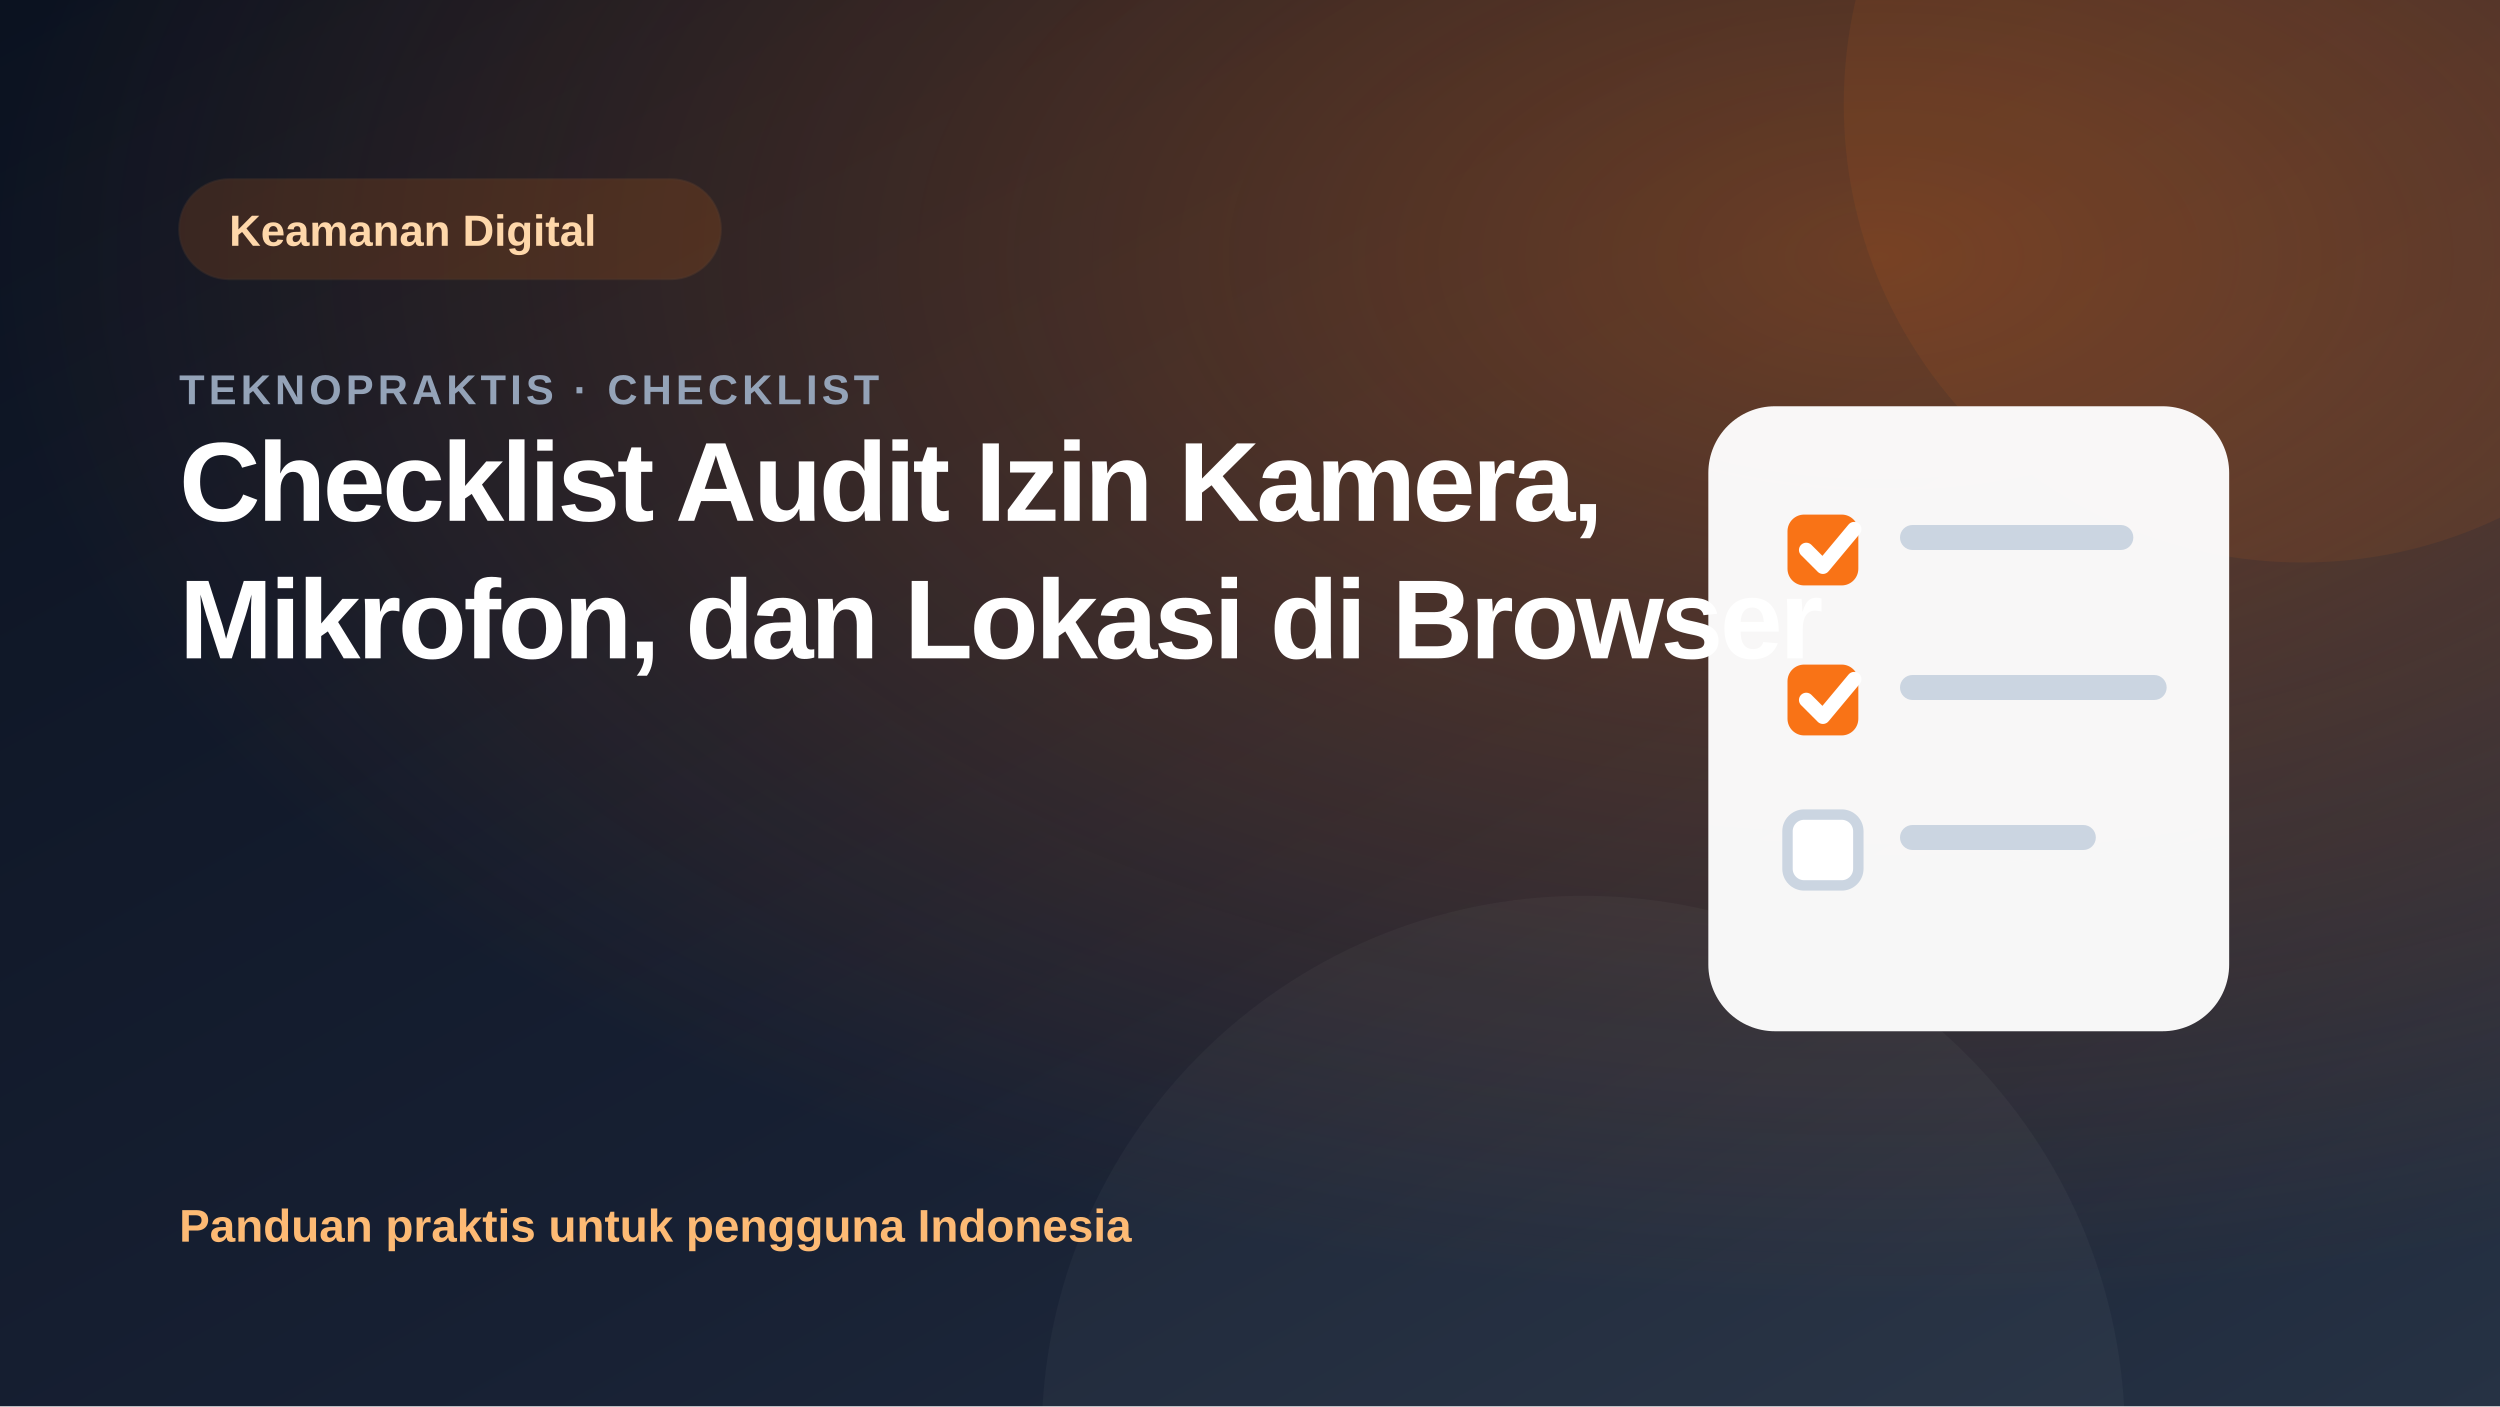
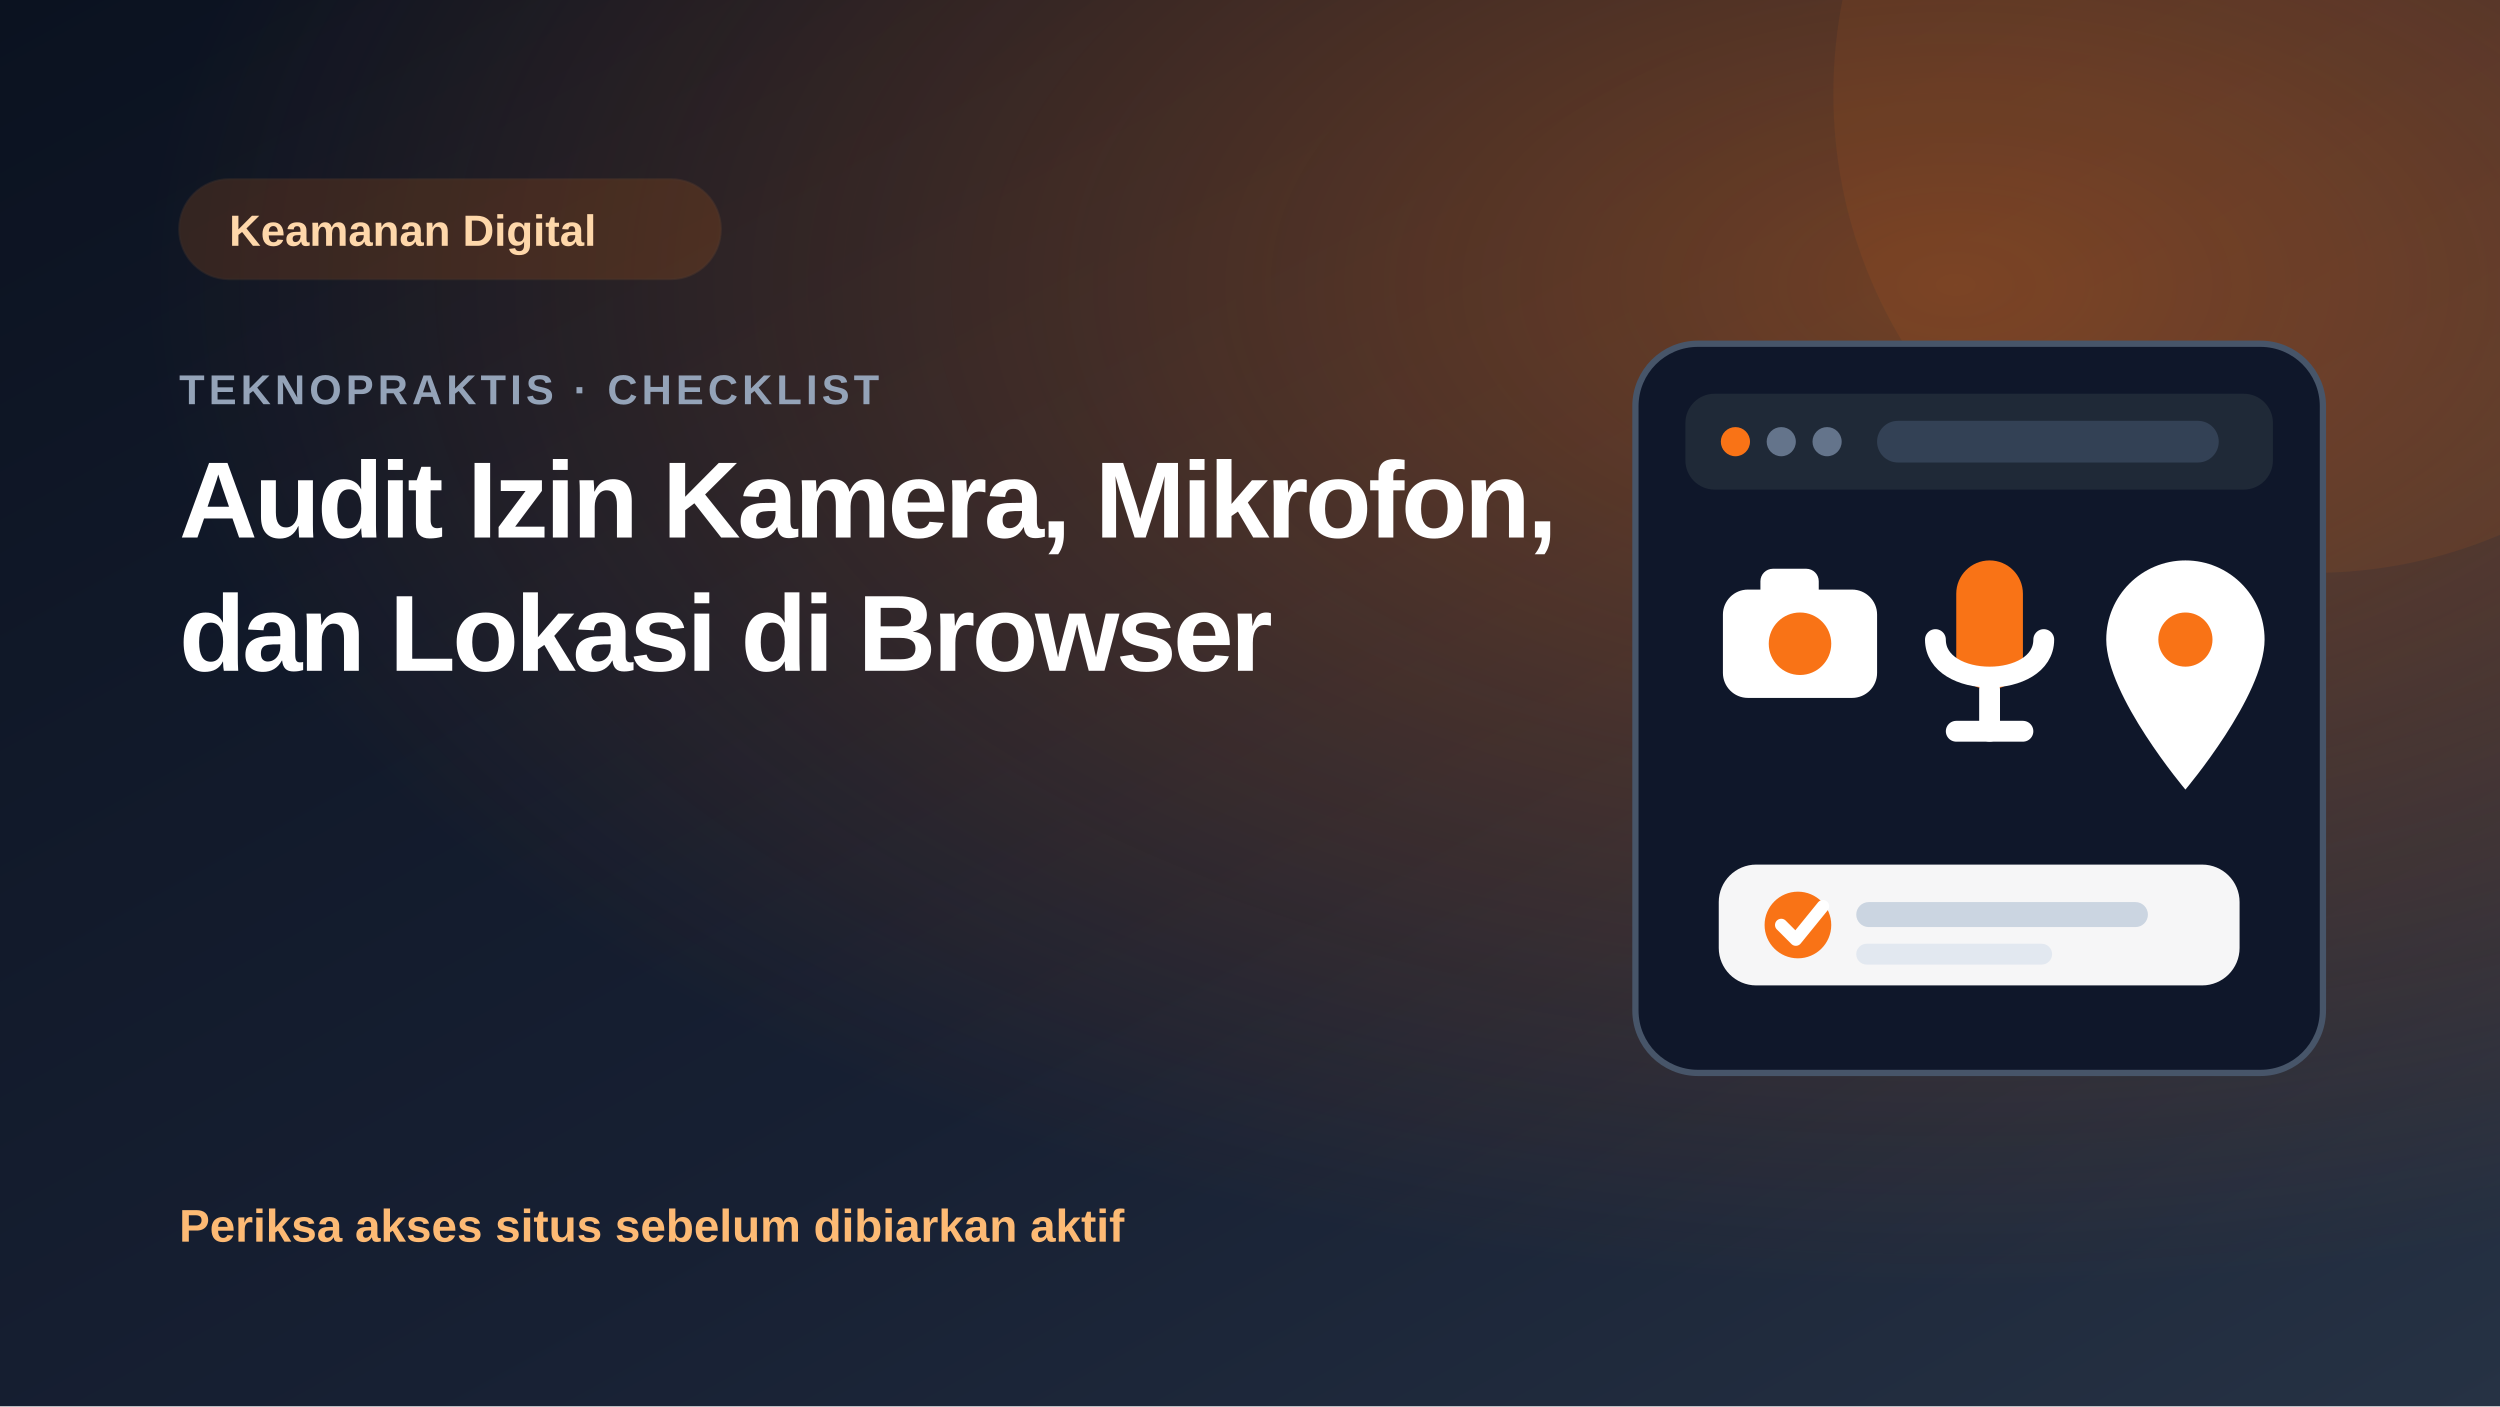
- <svg xmlns="http://www.w3.org/2000/svg" width="1200" height="675" viewBox="0 0 1200 675" role="img" aria-label="Checklist Audit Izin Kamera, Mikrofon, dan Lokasi di Browser">
+ <svg xmlns="http://www.w3.org/2000/svg" width="1200" height="675" viewBox="0 0 1200 675" role="img" aria-label="Audit izin kamera, mikrofon, dan lokasi di browser">
  <defs>
    <linearGradient id="bg" x1="0" y1="0" x2="1" y2="1">
      <stop offset="0" stop-color="#0b1220" />
      <stop offset=".58" stop-color="#172033" />
      <stop offset="1" stop-color="#263244" />
    </linearGradient>
-     <radialGradient id="glow" cx=".75" cy=".18" r=".75">
-       <stop offset="0" stop-color="#f97316" stop-opacity=".38" />
+     <radialGradient id="glow" cx=".78" cy=".2" r=".72">
+       <stop offset="0" stop-color="#f97316" stop-opacity=".4" />
      <stop offset="1" stop-color="#f97316" stop-opacity="0" />
    </radialGradient>
  </defs>
-   <rect width="1200" height="675" rx="0" fill="url(#bg)" />
+   <rect width="1200" height="675" fill="url(#bg)" />
  <rect width="1200" height="675" fill="url(#glow)" />
-   <circle cx="1105" cy="50" r="220" fill="#f97316" opacity=".08" />
-   <circle cx="760" cy="690" r="260" fill="#fff" opacity=".035" />
+   <circle cx="1110" cy="45" r="230" fill="#f97316" opacity=".08" />
  <rect x="86" y="86" width="260" height="48" rx="24" fill="#f97316" opacity=".16" stroke="#fb923c" stroke-opacity=".55" />
  <text x="110" y="118" font-family="Arial,sans-serif" font-size="21" font-weight="700" fill="#fed7aa">Keamanan Digital</text>
  <text x="86" y="194" font-family="Arial,sans-serif" font-size="20" font-weight="700" letter-spacing="2" fill="#94a3b8">TEKNOPRAKTIS · CHECKLIST</text>
-   <text x="86" y="250" font-family="Arial,sans-serif" font-size="54" font-weight="800" letter-spacing="-1.5" fill="#fff">Checklist Audit Izin Kamera,</text>
-   <text x="86" y="316" font-family="Arial,sans-serif" font-size="54" font-weight="800" letter-spacing="-1.5" fill="#fff">Mikrofon, dan Lokasi di Browser</text>
-   <text x="86" y="596" font-family="Arial,sans-serif" font-size="22" font-weight="700" fill="#fdba74">Panduan praktis untuk pengguna Indonesia</text>
-   <g transform="translate(820 195)">
-     <rect x="0" y="0" width="250" height="300" rx="32" fill="#fff" opacity=".96" />
-     <rect x="38" y="52" width="34" height="34" rx="8" fill="#f97316" />
-     <path d="M47 69l8 8 15-18" fill="none" stroke="#fff" stroke-width="7" stroke-linecap="round" stroke-linejoin="round" />
-     <rect x="92" y="57" width="112" height="12" rx="6" fill="#cbd5e1" />
-     <rect x="38" y="124" width="34" height="34" rx="8" fill="#f97316" />
-     <path d="M47 141l8 8 15-18" fill="none" stroke="#fff" stroke-width="7" stroke-linecap="round" stroke-linejoin="round" />
-     <rect x="92" y="129" width="128" height="12" rx="6" fill="#cbd5e1" />
-     <rect x="38" y="196" width="34" height="34" rx="8" fill="#fff" stroke="#cbd5e1" stroke-width="5" />
-     <rect x="92" y="201" width="94" height="12" rx="6" fill="#cbd5e1" />
+   <text x="86" y="258" font-family="Arial,sans-serif" font-size="52" font-weight="800" letter-spacing="-1.5" fill="#fff">Audit Izin Kamera, Mikrofon,</text>
+   <text x="86" y="322" font-family="Arial,sans-serif" font-size="52" font-weight="800" letter-spacing="-1.5" fill="#fff">dan Lokasi di Browser</text>
+   <text x="86" y="596" font-family="Arial,sans-serif" font-size="22" font-weight="700" fill="#fdba74">Periksa akses situs sebelum dibiarkan aktif</text>
+   <g transform="translate(785 165)">
+     <rect x="0" y="0" width="330" height="350" rx="30" fill="#0f172a" stroke="#475569" stroke-width="3" />
+     <rect x="24" y="24" width="282" height="46" rx="14" fill="#1f2937" />
+     <circle cx="48" cy="47" r="7" fill="#f97316" />
+     <circle cx="70" cy="47" r="7" fill="#64748b" />
+     <circle cx="92" cy="47" r="7" fill="#64748b" />
+     <rect x="116" y="37" width="164" height="20" rx="10" fill="#334155" />
+     <g transform="translate(42 108)">
+       <rect x="0" y="10" width="74" height="52" rx="12" fill="#fff" />
+       <rect x="18" y="0" width="28" height="16" rx="6" fill="#fff" />
+       <circle cx="37" cy="36" r="15" fill="#f97316" />
+     </g>
+     <g transform="translate(132 104)" fill="none" stroke="#fff" stroke-width="10" stroke-linecap="round">
+       <rect x="22" y="0" width="32" height="62" rx="16" fill="#f97316" stroke="none" />
+       <path d="M12 38c0 24 52 24 52 0" />
+       <path d="M38 62v20" />
+       <path d="M22 82h32" />
+     </g>
+     <g transform="translate(226 104)">
+       <path d="M38 0c-21 0-38 17-38 38 0 27 38 72 38 72s38-45 38-72C76 17 59 0 38 0z" fill="#fff" />
+       <circle cx="38" cy="38" r="13" fill="#f97316" />
+     </g>
+     <rect x="40" y="250" width="250" height="58" rx="18" fill="#fff" opacity=".96" />
+     <circle cx="78" cy="279" r="16" fill="#f97316" />
+     <path d="M70 279l7 7 13-16" fill="none" stroke="#fff" stroke-width="6" stroke-linecap="round" stroke-linejoin="round" />
+     <rect x="106" y="268" width="140" height="12" rx="6" fill="#cbd5e1" />
+     <rect x="106" y="288" width="94" height="10" rx="5" fill="#e2e8f0" />
  </g>
</svg>
